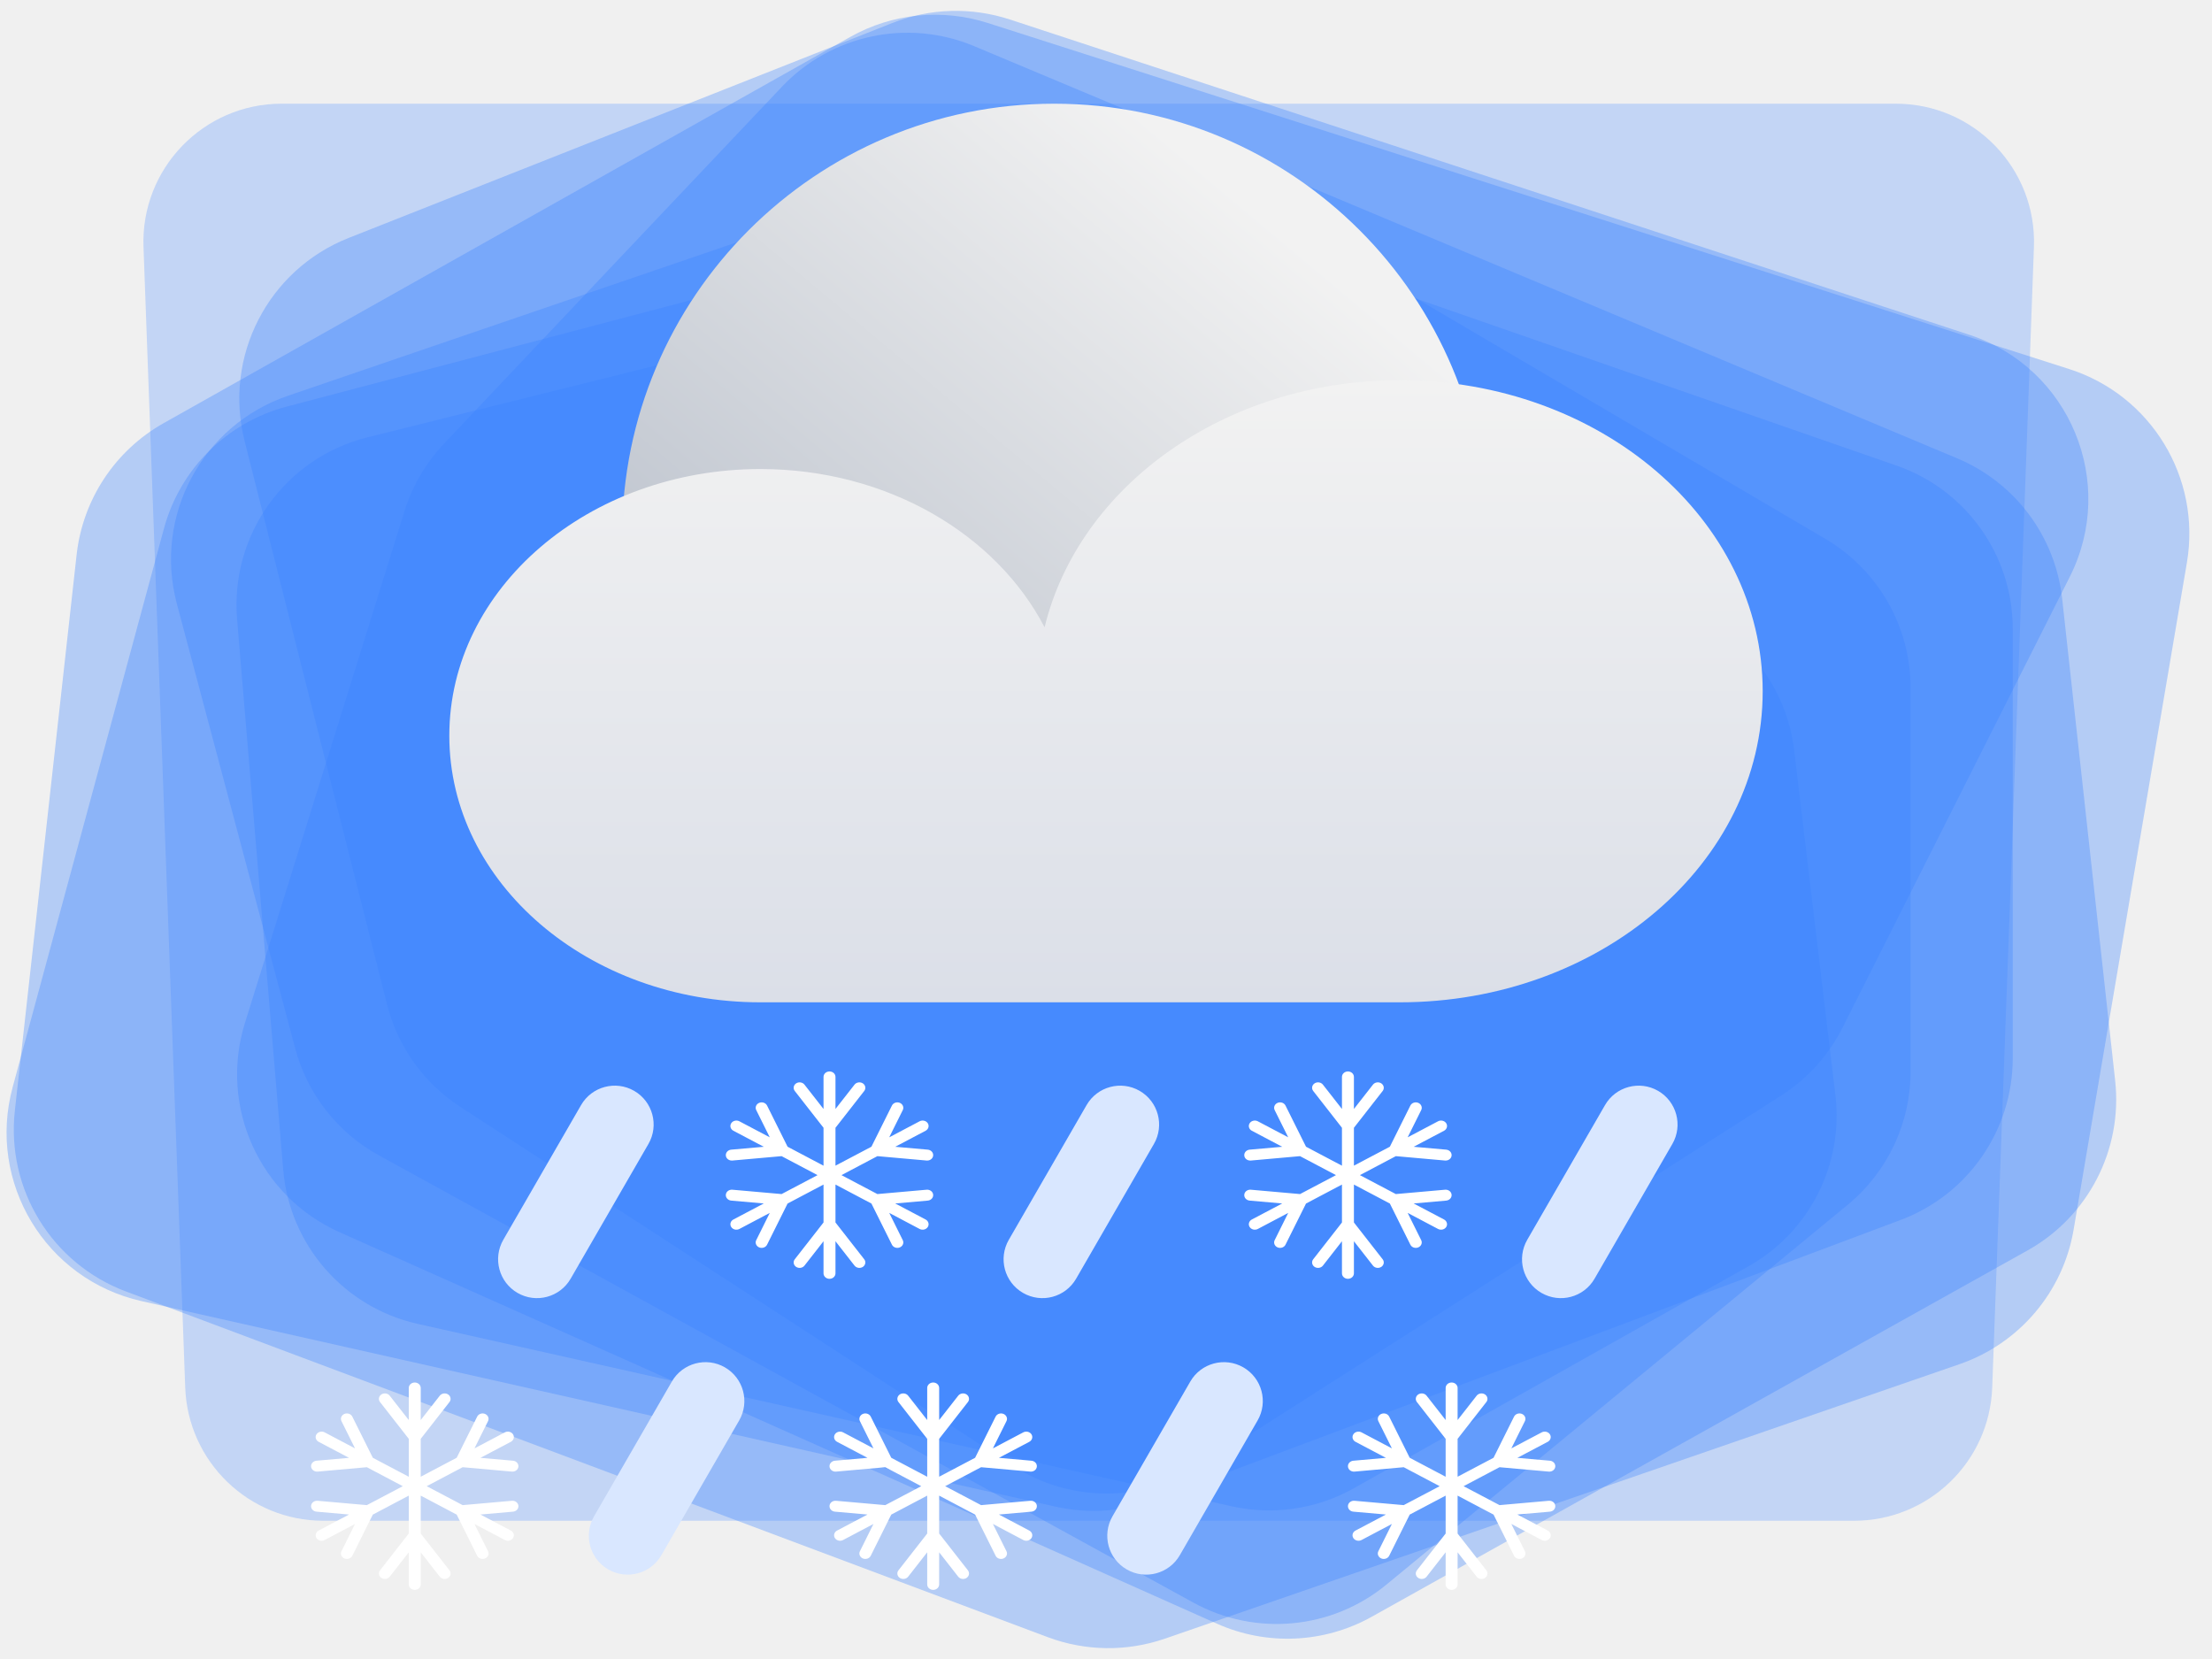
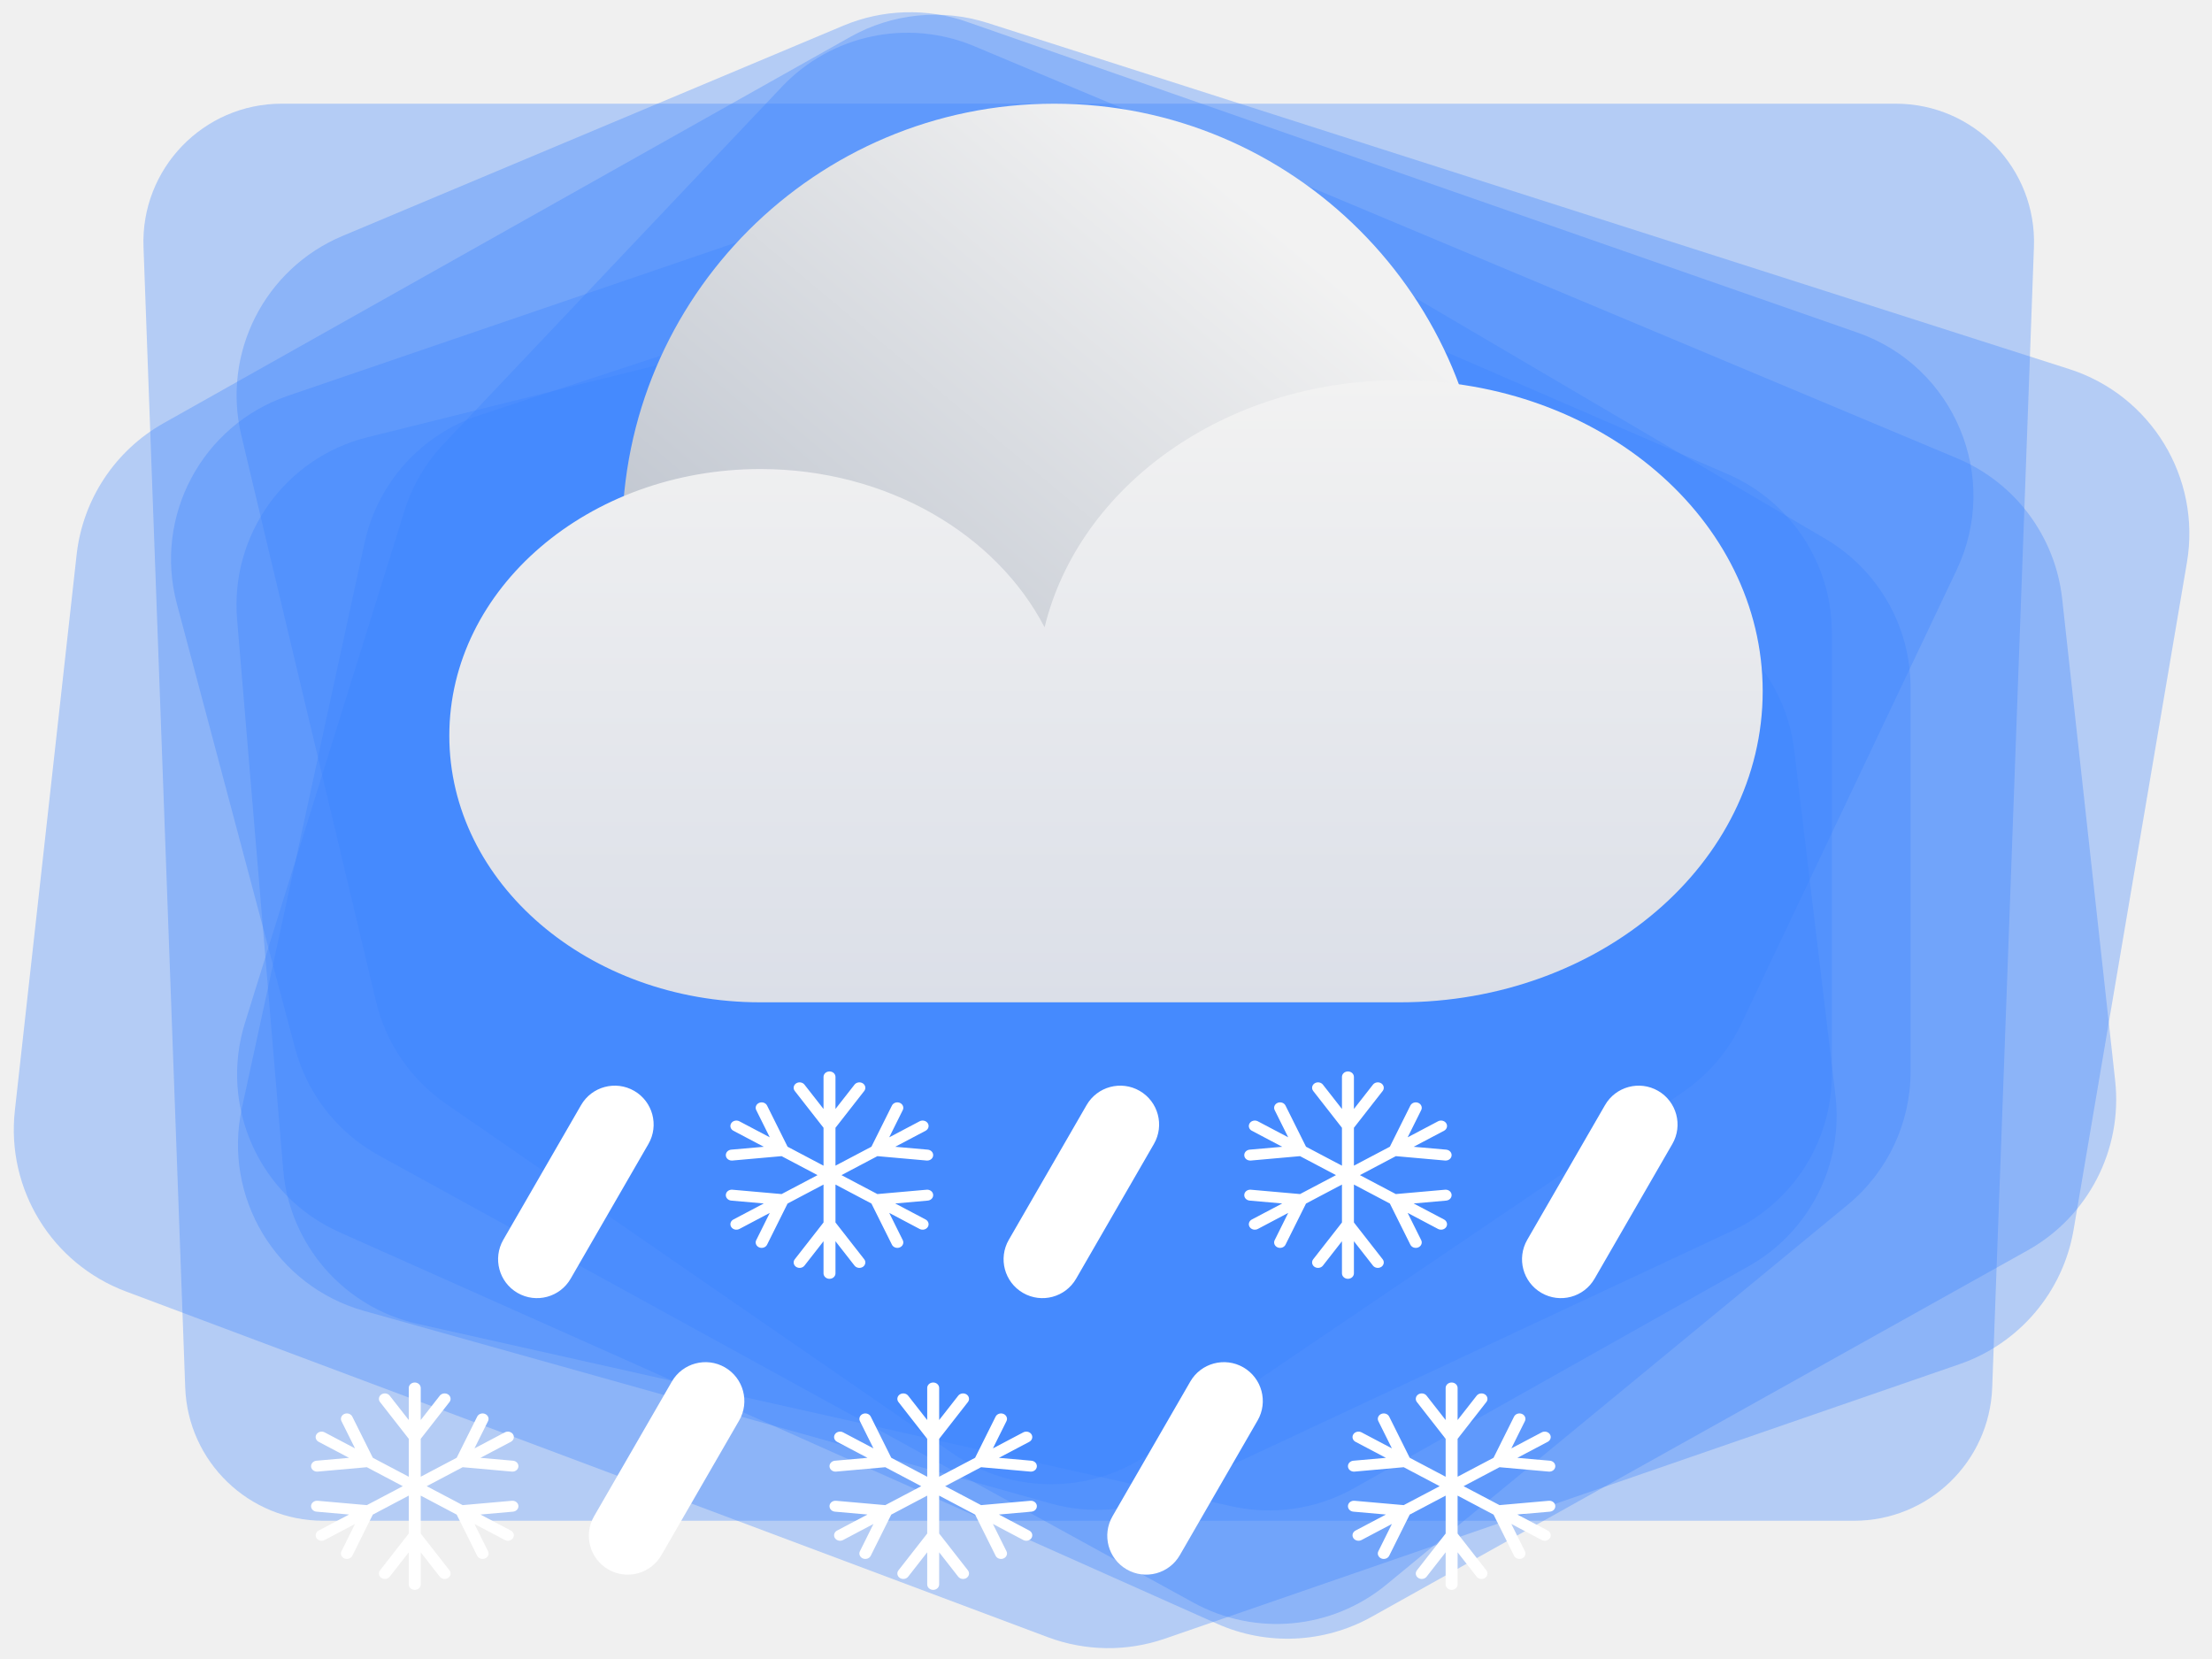
<svg xmlns="http://www.w3.org/2000/svg" width="64" height="48" viewBox="0 0 64 48" fill="none">
-   <g clip-path="url(#clip0_53_1610)">
-     <path d="M4.152 7.146C4.069 4.881 5.883 3 8.149 3H54.851C57.117 3 58.931 4.881 58.848 7.146L57.641 40.146C57.562 42.297 55.796 44 53.644 44H9.356C7.204 44 5.438 42.297 5.359 40.146L4.152 7.146Z" fill="#679FFF" fill-opacity="0.33" />
+   <g clip-path="url(#clip0_55_2110)">
+     <path d="M4.152 7.146C4.069 4.881 5.883 3 8.149 3H54.851C57.117 3 58.931 4.881 58.848 7.146L57.641 40.146C57.562 42.297 55.796 44 53.644 44H9.356C7.204 44 5.438 42.297 5.359 40.146L4.152 7.146Z" fill="#3B83FF" fill-opacity="0.33" />
    <path d="M33.702 47.412C32.602 47.792 31.404 47.776 30.314 47.368L3.644 37.366C1.501 36.563 0.177 34.407 0.43 32.133L2.217 16.049C2.395 14.449 3.332 13.032 4.735 12.243L24.601 1.068C25.812 0.387 27.252 0.241 28.576 0.664L59.868 10.678C62.239 11.436 63.69 13.823 63.274 16.277L59.996 35.579C59.69 37.38 58.426 38.871 56.699 39.468L33.702 47.412Z" fill="#3B83FF" fill-opacity="0.33" />
-     <path d="M29.828 4.102C31.207 3.631 32.723 3.785 33.979 4.523L52.812 15.59C54.34 16.488 55.279 18.129 55.279 19.901V31C55.279 32.494 54.611 33.91 53.457 34.86L40.115 45.846C38.536 47.147 36.324 47.354 34.53 46.369L10.966 33.43C9.768 32.772 8.892 31.653 8.541 30.333L5.117 17.468C4.442 14.929 5.846 12.301 8.332 11.451L29.828 4.102Z" fill="#3B83FF" fill-opacity="0.33" />
+     <path d="M29.828 4.102C31.207 3.631 32.723 3.785 33.979 4.523L52.812 15.59C54.34 16.488 55.279 18.128 55.279 19.901V31C55.279 32.494 54.611 33.91 53.457 34.86L40.115 45.846C38.536 47.147 36.324 47.354 34.53 46.369L10.966 33.43C9.768 32.772 8.892 31.653 8.541 30.333L5.117 17.468C4.442 14.929 5.846 12.301 8.332 11.451L29.828 4.102Z" fill="#3B83FF" fill-opacity="0.33" />
    <path d="M22.624 2.51C24.054 0.999 26.269 0.532 28.188 1.337L56.629 13.262C58.304 13.964 59.467 15.52 59.665 17.326L61.198 31.265C61.418 33.262 60.42 35.197 58.666 36.177L39.688 46.778C38.311 47.547 36.652 47.622 35.212 46.979L9.823 35.651C7.509 34.618 6.333 32.017 7.087 29.597L11.702 14.788C11.929 14.059 12.32 13.392 12.845 12.837L22.624 2.51Z" fill="#3B83FF" fill-opacity="0.33" />
-     <path d="M30.525 5.908C31.486 5.655 32.502 5.694 33.441 6.021L54.877 13.473C56.887 14.171 58.235 16.067 58.235 18.195V30.615C58.235 32.699 56.942 34.565 54.991 35.297L33.397 43.396C32.486 43.738 31.494 43.806 30.544 43.593L4.094 37.645C1.317 37.021 -0.379 34.208 0.365 31.46L4.744 15.291C5.212 13.565 6.566 12.219 8.297 11.763L30.525 5.908Z" fill="#3B83FF" fill-opacity="0.33" />
+     <path d="M30.378 6.593C31.541 6.211 32.804 6.269 33.928 6.756L49.989 13.72C51.817 14.512 53 16.314 53 18.307V31.081C53 33.022 51.877 34.788 50.119 35.61L33.865 43.214C32.781 43.721 31.55 43.822 30.397 43.499L10.536 37.929C7.988 37.215 6.438 34.639 7 32.054L10.55 15.704C10.926 13.971 12.192 12.568 13.876 12.014L30.378 6.593Z" fill="#3B83FF" fill-opacity="0.33" />
    <path d="M26.946 8.59C28.064 8.312 29.244 8.428 30.286 8.92L49.08 17.779C50.638 18.514 51.708 19.999 51.912 21.709L53.104 31.686C53.344 33.692 52.352 35.646 50.591 36.636L39.172 43.059C38.096 43.665 36.833 43.85 35.628 43.58L12.082 38.303C9.951 37.825 8.376 36.019 8.194 33.842L6.86 17.921C6.655 15.476 8.254 13.244 10.634 12.652L26.946 8.59Z" fill="#3B83FF" fill-opacity="0.33" />
-     <path d="M25.819 0.665C26.905 0.235 28.108 0.2 29.218 0.564L56.981 9.687C59.886 10.641 61.262 13.957 59.886 16.687L53.31 29.734C52.906 30.536 52.292 31.215 51.534 31.699L34.713 42.429C33.061 43.483 30.945 43.475 29.301 42.407L13.321 32.028C12.264 31.341 11.506 30.281 11.197 29.06L7.077 12.76C6.461 10.323 7.749 7.809 10.086 6.885L25.819 0.665Z" fill="#3B83FF" fill-opacity="0.33" />
-     <circle cx="30.5" cy="15.5" r="12.5" fill="url(#paint0_linear_53_1610)" />
-     <path fill-rule="evenodd" clip-rule="evenodd" d="M40.5 11C46.299 11 51 15.029 51 20C51 24.971 46.299 29 40.5 29C30.338 29 31.652 29 22 29C17.029 29 13 25.546 13 21.286C13 17.025 17.029 13.571 22 13.571C25.667 13.571 28.82 15.452 30.223 18.149C31.218 14.067 35.441 11 40.5 11Z" fill="url(#paint1_linear_53_1610)" />
-     <path d="M14.562 35.871L16.812 31.974C17.123 31.436 17.811 31.252 18.349 31.562C18.887 31.873 19.072 32.561 18.761 33.099L16.511 36.996C16.2 37.535 15.512 37.719 14.974 37.408C14.436 37.097 14.252 36.41 14.562 35.871Z" fill="#D9E7FF" />
-     <path d="M44.188 35.871L46.438 31.974C46.748 31.436 47.436 31.252 47.974 31.562C48.512 31.873 48.697 32.561 48.386 33.099L46.136 36.996C45.825 37.535 45.137 37.719 44.599 37.408C44.061 37.097 43.877 36.41 44.188 35.871Z" fill="#D9E7FF" />
-     <path d="M17.188 43.871L19.438 39.974C19.748 39.436 20.436 39.252 20.974 39.562C21.512 39.873 21.697 40.561 21.386 41.099L19.136 44.996C18.825 45.535 18.137 45.719 17.599 45.408C17.061 45.097 16.877 44.41 17.188 43.871Z" fill="#D9E7FF" />
-     <path d="M29.188 35.871L31.438 31.974C31.748 31.436 32.436 31.252 32.974 31.562C33.512 31.873 33.697 32.561 33.386 33.099L31.136 36.996C30.825 37.535 30.137 37.719 29.599 37.408C29.061 37.097 28.877 36.41 29.188 35.871Z" fill="#D9E7FF" />
-     <path d="M32.188 43.871L34.438 39.974C34.748 39.436 35.436 39.252 35.974 39.562C36.512 39.873 36.697 40.561 36.386 41.099L34.136 44.996C33.825 45.535 33.137 45.719 32.599 45.408C32.061 45.097 31.877 44.41 32.188 43.871Z" fill="#D9E7FF" />
+     <path d="M24.398 0.743C25.537 0.265 26.814 0.225 27.981 0.633L53.744 9.624C56.551 10.604 57.888 13.802 56.613 16.488L50.384 29.616C50.002 30.423 49.41 31.112 48.672 31.612L33.219 42.082C31.513 43.239 29.272 43.229 27.575 42.059L12.906 31.938C11.889 31.236 11.167 30.182 10.881 28.98L6.982 12.595C6.415 10.215 7.654 7.774 9.91 6.827L24.398 0.743Z" fill="#3B83FF" fill-opacity="0.33" />
+     <circle cx="30.5" cy="15.5" r="12.5" fill="url(#paint0_linear_55_2110)" />
+     <path fill-rule="evenodd" clip-rule="evenodd" d="M40.5 11C46.299 11 51 15.029 51 20C51 24.971 46.299 29 40.5 29C30.338 29 31.652 29 22 29C17.029 29 13 25.546 13 21.286C13 17.025 17.029 13.571 22 13.571C25.667 13.571 28.82 15.452 30.223 18.149C31.218 14.067 35.441 11 40.5 11Z" fill="url(#paint1_linear_55_2110)" />
+     <path d="M14.562 35.871L16.812 31.974C17.123 31.436 17.811 31.252 18.349 31.562C18.887 31.873 19.072 32.561 18.761 33.099L16.511 36.996C16.2 37.535 15.512 37.719 14.974 37.408C14.436 37.097 14.252 36.41 14.562 35.871Z" fill="white" />
+     <path d="M44.188 35.871L46.438 31.974C46.748 31.436 47.436 31.252 47.974 31.562C48.512 31.873 48.697 32.561 48.386 33.099L46.136 36.996C45.825 37.535 45.137 37.719 44.599 37.408C44.061 37.097 43.877 36.41 44.188 35.871Z" fill="white" />
+     <path d="M17.188 43.871L19.438 39.974C19.748 39.436 20.436 39.252 20.974 39.562C21.512 39.873 21.697 40.561 21.386 41.099L19.136 44.996C18.825 45.535 18.137 45.719 17.599 45.408C17.061 45.097 16.877 44.41 17.188 43.871Z" fill="white" />
+     <path d="M29.188 35.871L31.438 31.974C31.748 31.436 32.436 31.252 32.974 31.562C33.512 31.873 33.697 32.561 33.386 33.099L31.136 36.996C30.825 37.535 30.137 37.719 29.599 37.408C29.061 37.097 28.877 36.41 29.188 35.871Z" fill="white" />
+     <path d="M32.188 43.871L34.438 39.974C34.748 39.436 35.436 39.252 35.974 39.562C36.512 39.873 36.697 40.561 36.386 41.099L34.136 44.996C33.825 45.535 33.137 45.719 32.599 45.408C32.061 45.097 31.877 44.41 32.188 43.871Z" fill="white" />
    <path d="M12 40C12.095 40 12.173 40.071 12.173 40.158V41.086L12.724 40.382C12.779 40.311 12.887 40.295 12.965 40.345C13.042 40.396 13.06 40.495 13.005 40.565L12.173 41.63V42.726L13.213 42.178L13.806 40.988C13.845 40.908 13.948 40.873 14.034 40.909C14.121 40.946 14.16 41.039 14.12 41.118L13.728 41.906L14.608 41.442C14.691 41.399 14.796 41.425 14.844 41.5C14.892 41.575 14.863 41.672 14.781 41.716L13.9 42.18L14.844 42.263C14.939 42.272 15.008 42.349 14.999 42.436C14.99 42.523 14.905 42.586 14.81 42.578L13.386 42.451L12.346 43L13.386 43.548L14.81 43.422C14.905 43.414 14.99 43.477 14.999 43.564C15.008 43.651 14.939 43.728 14.844 43.737L13.9 43.82L14.781 44.284C14.863 44.328 14.892 44.425 14.844 44.5C14.796 44.575 14.691 44.601 14.608 44.558L13.728 44.093L14.12 44.882C14.16 44.961 14.121 45.054 14.034 45.091C13.948 45.127 13.845 45.092 13.806 45.012L13.213 43.822L12.173 43.273V44.37L13.005 45.435C13.06 45.505 13.042 45.604 12.965 45.655C12.887 45.705 12.779 45.689 12.724 45.618L12.173 44.913V45.842C12.173 45.929 12.095 46 12 46C11.905 46 11.827 45.929 11.827 45.842V44.913L11.276 45.618C11.221 45.689 11.113 45.705 11.035 45.655C10.958 45.604 10.94 45.505 10.995 45.435L11.827 44.37V43.273L10.787 43.822L10.194 45.012C10.155 45.092 10.052 45.127 9.965 45.091C9.879 45.054 9.84 44.961 9.88 44.882L10.272 44.093L9.392 44.558C9.309 44.601 9.204 44.575 9.156 44.5C9.108 44.425 9.136 44.328 9.219 44.284L10.099 43.82L9.156 43.737C9.061 43.728 8.992 43.651 9.001 43.564C9.01 43.477 9.095 43.414 9.19 43.422L10.614 43.548L11.654 43L10.614 42.451L9.19 42.578C9.095 42.586 9.01 42.523 9.001 42.436C8.992 42.349 9.061 42.272 9.156 42.263L10.099 42.18L9.219 41.716C9.136 41.672 9.108 41.575 9.156 41.5C9.204 41.425 9.309 41.399 9.392 41.442L10.272 41.906L9.88 41.118C9.84 41.039 9.879 40.946 9.965 40.909C10.052 40.873 10.155 40.908 10.194 40.988L10.787 42.178L11.827 42.727V41.63L10.995 40.565C10.94 40.495 10.958 40.396 11.035 40.345C11.113 40.295 11.221 40.311 11.276 40.382L11.827 41.086V40.158C11.827 40.071 11.905 40 12 40Z" fill="white" />
    <path d="M39 31C39.096 31 39.173 31.071 39.173 31.158V32.086L39.724 31.382C39.779 31.311 39.887 31.295 39.965 31.345C40.042 31.396 40.06 31.494 40.005 31.565L39.173 32.63V33.726L40.213 33.178L40.806 31.988C40.845 31.908 40.948 31.873 41.035 31.909C41.121 31.946 41.16 32.039 41.12 32.118L40.728 32.906L41.608 32.442C41.691 32.399 41.796 32.425 41.844 32.5C41.892 32.575 41.863 32.672 41.781 32.716L40.901 33.18L41.844 33.263C41.939 33.272 42.008 33.349 41.999 33.436C41.99 33.523 41.906 33.586 41.81 33.578L40.386 33.451L39.346 34L40.386 34.548L41.81 34.422C41.906 34.414 41.99 34.477 41.999 34.564C42.008 34.651 41.939 34.728 41.844 34.737L40.901 34.82L41.781 35.284C41.863 35.328 41.892 35.425 41.844 35.5C41.796 35.575 41.691 35.601 41.608 35.558L40.728 35.093L41.12 35.882C41.16 35.961 41.121 36.054 41.035 36.091C40.948 36.127 40.845 36.092 40.806 36.012L40.213 34.822L39.173 34.273V35.37L40.005 36.435C40.06 36.505 40.042 36.604 39.965 36.655C39.887 36.705 39.779 36.689 39.724 36.618L39.173 35.913V36.842C39.173 36.929 39.096 37 39 37C38.904 37 38.827 36.929 38.827 36.842V35.913L38.276 36.618C38.221 36.689 38.113 36.705 38.035 36.655C37.958 36.604 37.94 36.505 37.995 36.435L38.827 35.37V34.273L37.787 34.822L37.194 36.012C37.155 36.092 37.052 36.127 36.965 36.091C36.879 36.054 36.84 35.961 36.88 35.882L37.272 35.093L36.392 35.558C36.309 35.601 36.203 35.575 36.156 35.5C36.108 35.425 36.136 35.328 36.219 35.284L37.099 34.82L36.156 34.737C36.061 34.728 35.992 34.651 36.001 34.564C36.01 34.477 36.094 34.414 36.19 34.422L37.614 34.548L38.654 34L37.614 33.451L36.19 33.578C36.094 33.586 36.01 33.523 36.001 33.436C35.992 33.349 36.061 33.272 36.156 33.263L37.099 33.18L36.219 32.716C36.136 32.672 36.108 32.575 36.156 32.5C36.203 32.425 36.309 32.399 36.392 32.442L37.272 32.906L36.88 32.118C36.84 32.039 36.879 31.945 36.965 31.909C37.052 31.873 37.155 31.908 37.194 31.988L37.787 33.178L38.827 33.727V32.63L37.995 31.565C37.94 31.494 37.958 31.396 38.035 31.345C38.113 31.295 38.221 31.311 38.276 31.382L38.827 32.086V31.158C38.827 31.071 38.904 31 39 31Z" fill="white" />
    <path d="M42 40C42.096 40 42.173 40.071 42.173 40.158V41.086L42.724 40.382C42.779 40.311 42.887 40.295 42.965 40.345C43.042 40.396 43.06 40.495 43.005 40.565L42.173 41.63V42.726L43.213 42.178L43.806 40.988C43.845 40.908 43.948 40.873 44.035 40.909C44.121 40.946 44.16 41.039 44.12 41.118L43.728 41.906L44.608 41.442C44.691 41.399 44.796 41.425 44.844 41.5C44.892 41.575 44.863 41.672 44.781 41.716L43.901 42.18L44.844 42.263C44.939 42.272 45.008 42.349 44.999 42.436C44.99 42.523 44.906 42.586 44.81 42.578L43.386 42.451L42.346 43L43.386 43.548L44.81 43.422C44.906 43.414 44.99 43.477 44.999 43.564C45.008 43.651 44.939 43.728 44.844 43.737L43.901 43.82L44.781 44.284C44.863 44.328 44.892 44.425 44.844 44.5C44.796 44.575 44.691 44.601 44.608 44.558L43.728 44.093L44.12 44.882C44.16 44.961 44.121 45.054 44.035 45.091C43.948 45.127 43.845 45.092 43.806 45.012L43.213 43.822L42.173 43.273V44.37L43.005 45.435C43.06 45.505 43.042 45.604 42.965 45.655C42.887 45.705 42.779 45.689 42.724 45.618L42.173 44.913V45.842C42.173 45.929 42.096 46 42 46C41.904 46 41.827 45.929 41.827 45.842V44.913L41.276 45.618C41.221 45.689 41.113 45.705 41.035 45.655C40.958 45.604 40.94 45.505 40.995 45.435L41.827 44.37V43.273L40.787 43.822L40.194 45.012C40.155 45.092 40.052 45.127 39.965 45.091C39.879 45.054 39.84 44.961 39.88 44.882L40.272 44.093L39.392 44.558C39.309 44.601 39.203 44.575 39.156 44.5C39.108 44.425 39.136 44.328 39.219 44.284L40.099 43.82L39.156 43.737C39.061 43.728 38.992 43.651 39.001 43.564C39.01 43.477 39.094 43.414 39.19 43.422L40.614 43.548L41.654 43L40.614 42.451L39.19 42.578C39.094 42.586 39.01 42.523 39.001 42.436C38.992 42.349 39.061 42.272 39.156 42.263L40.099 42.18L39.219 41.716C39.136 41.672 39.108 41.575 39.156 41.5C39.203 41.425 39.309 41.399 39.392 41.442L40.272 41.906L39.88 41.118C39.84 41.039 39.879 40.946 39.965 40.909C40.052 40.873 40.155 40.908 40.194 40.988L40.787 42.178L41.827 42.727V41.63L40.995 40.565C40.94 40.495 40.958 40.396 41.035 40.345C41.113 40.295 41.221 40.311 41.276 40.382L41.827 41.086V40.158C41.827 40.071 41.904 40 42 40Z" fill="white" />
    <path d="M27 40C27.096 40 27.173 40.071 27.173 40.158V41.086L27.724 40.382C27.779 40.311 27.887 40.295 27.965 40.345C28.042 40.396 28.06 40.495 28.005 40.565L27.173 41.63V42.726L28.213 42.178L28.806 40.988C28.845 40.908 28.948 40.873 29.035 40.909C29.121 40.946 29.16 41.039 29.12 41.118L28.728 41.906L29.608 41.442C29.691 41.399 29.796 41.425 29.844 41.5C29.892 41.575 29.863 41.672 29.781 41.716L28.901 42.18L29.844 42.263C29.939 42.272 30.008 42.349 29.999 42.436C29.99 42.523 29.905 42.586 29.811 42.578L28.386 42.451L27.346 43L28.386 43.548L29.811 43.422C29.905 43.414 29.99 43.477 29.999 43.564C30.008 43.651 29.939 43.728 29.844 43.737L28.901 43.82L29.781 44.284C29.863 44.328 29.892 44.425 29.844 44.5C29.796 44.575 29.691 44.601 29.608 44.558L28.728 44.093L29.12 44.882C29.16 44.961 29.121 45.054 29.035 45.091C28.948 45.127 28.845 45.092 28.806 45.012L28.213 43.822L27.173 43.273V44.37L28.005 45.435C28.06 45.505 28.042 45.604 27.965 45.655C27.887 45.705 27.779 45.689 27.724 45.618L27.173 44.913V45.842C27.173 45.929 27.096 46 27 46C26.904 46 26.827 45.929 26.827 45.842V44.913L26.276 45.618C26.221 45.689 26.113 45.705 26.035 45.655C25.958 45.604 25.94 45.505 25.995 45.435L26.827 44.37V43.273L25.787 43.822L25.194 45.012C25.155 45.092 25.052 45.127 24.965 45.091C24.879 45.054 24.84 44.961 24.88 44.882L25.272 44.093L24.392 44.558C24.309 44.601 24.203 44.575 24.156 44.5C24.108 44.425 24.136 44.328 24.219 44.284L25.099 43.82L24.156 43.737C24.061 43.728 23.992 43.651 24.001 43.564C24.01 43.477 24.095 43.414 24.189 43.422L25.614 43.548L26.654 43L25.614 42.451L24.189 42.578C24.095 42.586 24.01 42.523 24.001 42.436C23.992 42.349 24.061 42.272 24.156 42.263L25.099 42.18L24.219 41.716C24.136 41.672 24.108 41.575 24.156 41.5C24.203 41.425 24.309 41.399 24.392 41.442L25.272 41.906L24.88 41.118C24.84 41.039 24.879 40.946 24.965 40.909C25.052 40.873 25.155 40.908 25.194 40.988L25.787 42.178L26.827 42.727V41.63L25.995 40.565C25.94 40.495 25.958 40.396 26.035 40.345C26.113 40.295 26.221 40.311 26.276 40.382L26.827 41.086V40.158C26.827 40.071 26.904 40 27 40Z" fill="white" />
    <path d="M24 31C24.096 31 24.173 31.071 24.173 31.158V32.086L24.724 31.382C24.779 31.311 24.887 31.295 24.965 31.345C25.042 31.396 25.06 31.494 25.005 31.565L24.173 32.63V33.726L25.213 33.178L25.806 31.988C25.845 31.908 25.948 31.873 26.035 31.909C26.121 31.946 26.16 32.039 26.12 32.118L25.728 32.906L26.608 32.442C26.691 32.399 26.796 32.425 26.844 32.5C26.892 32.575 26.863 32.672 26.781 32.716L25.901 33.18L26.844 33.263C26.939 33.272 27.008 33.349 26.999 33.436C26.99 33.523 26.905 33.586 26.811 33.578L25.386 33.451L24.346 34L25.386 34.548L26.811 34.422C26.905 34.414 26.99 34.477 26.999 34.564C27.008 34.651 26.939 34.728 26.844 34.737L25.901 34.82L26.781 35.284C26.863 35.328 26.892 35.425 26.844 35.5C26.796 35.575 26.691 35.601 26.608 35.558L25.728 35.093L26.12 35.882C26.16 35.961 26.121 36.054 26.035 36.091C25.948 36.127 25.845 36.092 25.806 36.012L25.213 34.822L24.173 34.273V35.37L25.005 36.435C25.06 36.505 25.042 36.604 24.965 36.655C24.887 36.705 24.779 36.689 24.724 36.618L24.173 35.913V36.842C24.173 36.929 24.096 37 24 37C23.904 37 23.827 36.929 23.827 36.842V35.913L23.276 36.618C23.221 36.689 23.113 36.705 23.035 36.655C22.958 36.604 22.94 36.505 22.995 36.435L23.827 35.37V34.273L22.787 34.822L22.194 36.012C22.155 36.092 22.052 36.127 21.965 36.091C21.879 36.054 21.84 35.961 21.88 35.882L22.272 35.093L21.392 35.558C21.309 35.601 21.203 35.575 21.156 35.5C21.108 35.425 21.136 35.328 21.219 35.284L22.099 34.82L21.156 34.737C21.061 34.728 20.992 34.651 21.001 34.564C21.01 34.477 21.095 34.414 21.189 34.422L22.614 34.548L23.654 34L22.614 33.451L21.189 33.578C21.095 33.586 21.01 33.523 21.001 33.436C20.992 33.349 21.061 33.272 21.156 33.263L22.099 33.18L21.219 32.716C21.136 32.672 21.108 32.575 21.156 32.5C21.203 32.425 21.309 32.399 21.392 32.442L22.272 32.906L21.88 32.118C21.84 32.039 21.879 31.945 21.965 31.909C22.052 31.873 22.155 31.908 22.194 31.988L22.787 33.178L23.827 33.727V32.63L22.995 31.565C22.94 31.494 22.958 31.396 23.035 31.345C23.113 31.295 23.221 31.311 23.276 31.382L23.827 32.086V31.158C23.827 31.071 23.904 31 24 31Z" fill="white" />
  </g>
  <defs>
-     <linearGradient id="paint0_linear_53_1610" x1="38" y1="7.5" x2="25" y2="23" gradientUnits="userSpaceOnUse">
+     <linearGradient id="paint0_linear_55_2110" x1="38" y1="7.5" x2="25" y2="23" gradientUnits="userSpaceOnUse">
      <stop stop-color="#F2F2F2" />
      <stop offset="0.976" stop-color="#BFC5CF" />
    </linearGradient>
-     <linearGradient id="paint1_linear_53_1610" x1="32" y1="11" x2="32" y2="29" gradientUnits="userSpaceOnUse">
+     <linearGradient id="paint1_linear_55_2110" x1="32" y1="11" x2="32" y2="29" gradientUnits="userSpaceOnUse">
      <stop stop-color="#F2F2F2" />
      <stop offset="1" stop-color="#DBDFE8" />
    </linearGradient>
-     <clipPath id="clip0_53_1610">
+     <clipPath id="clip0_55_2110">
      <rect width="64" height="48" fill="white" />
    </clipPath>
  </defs>
</svg>
